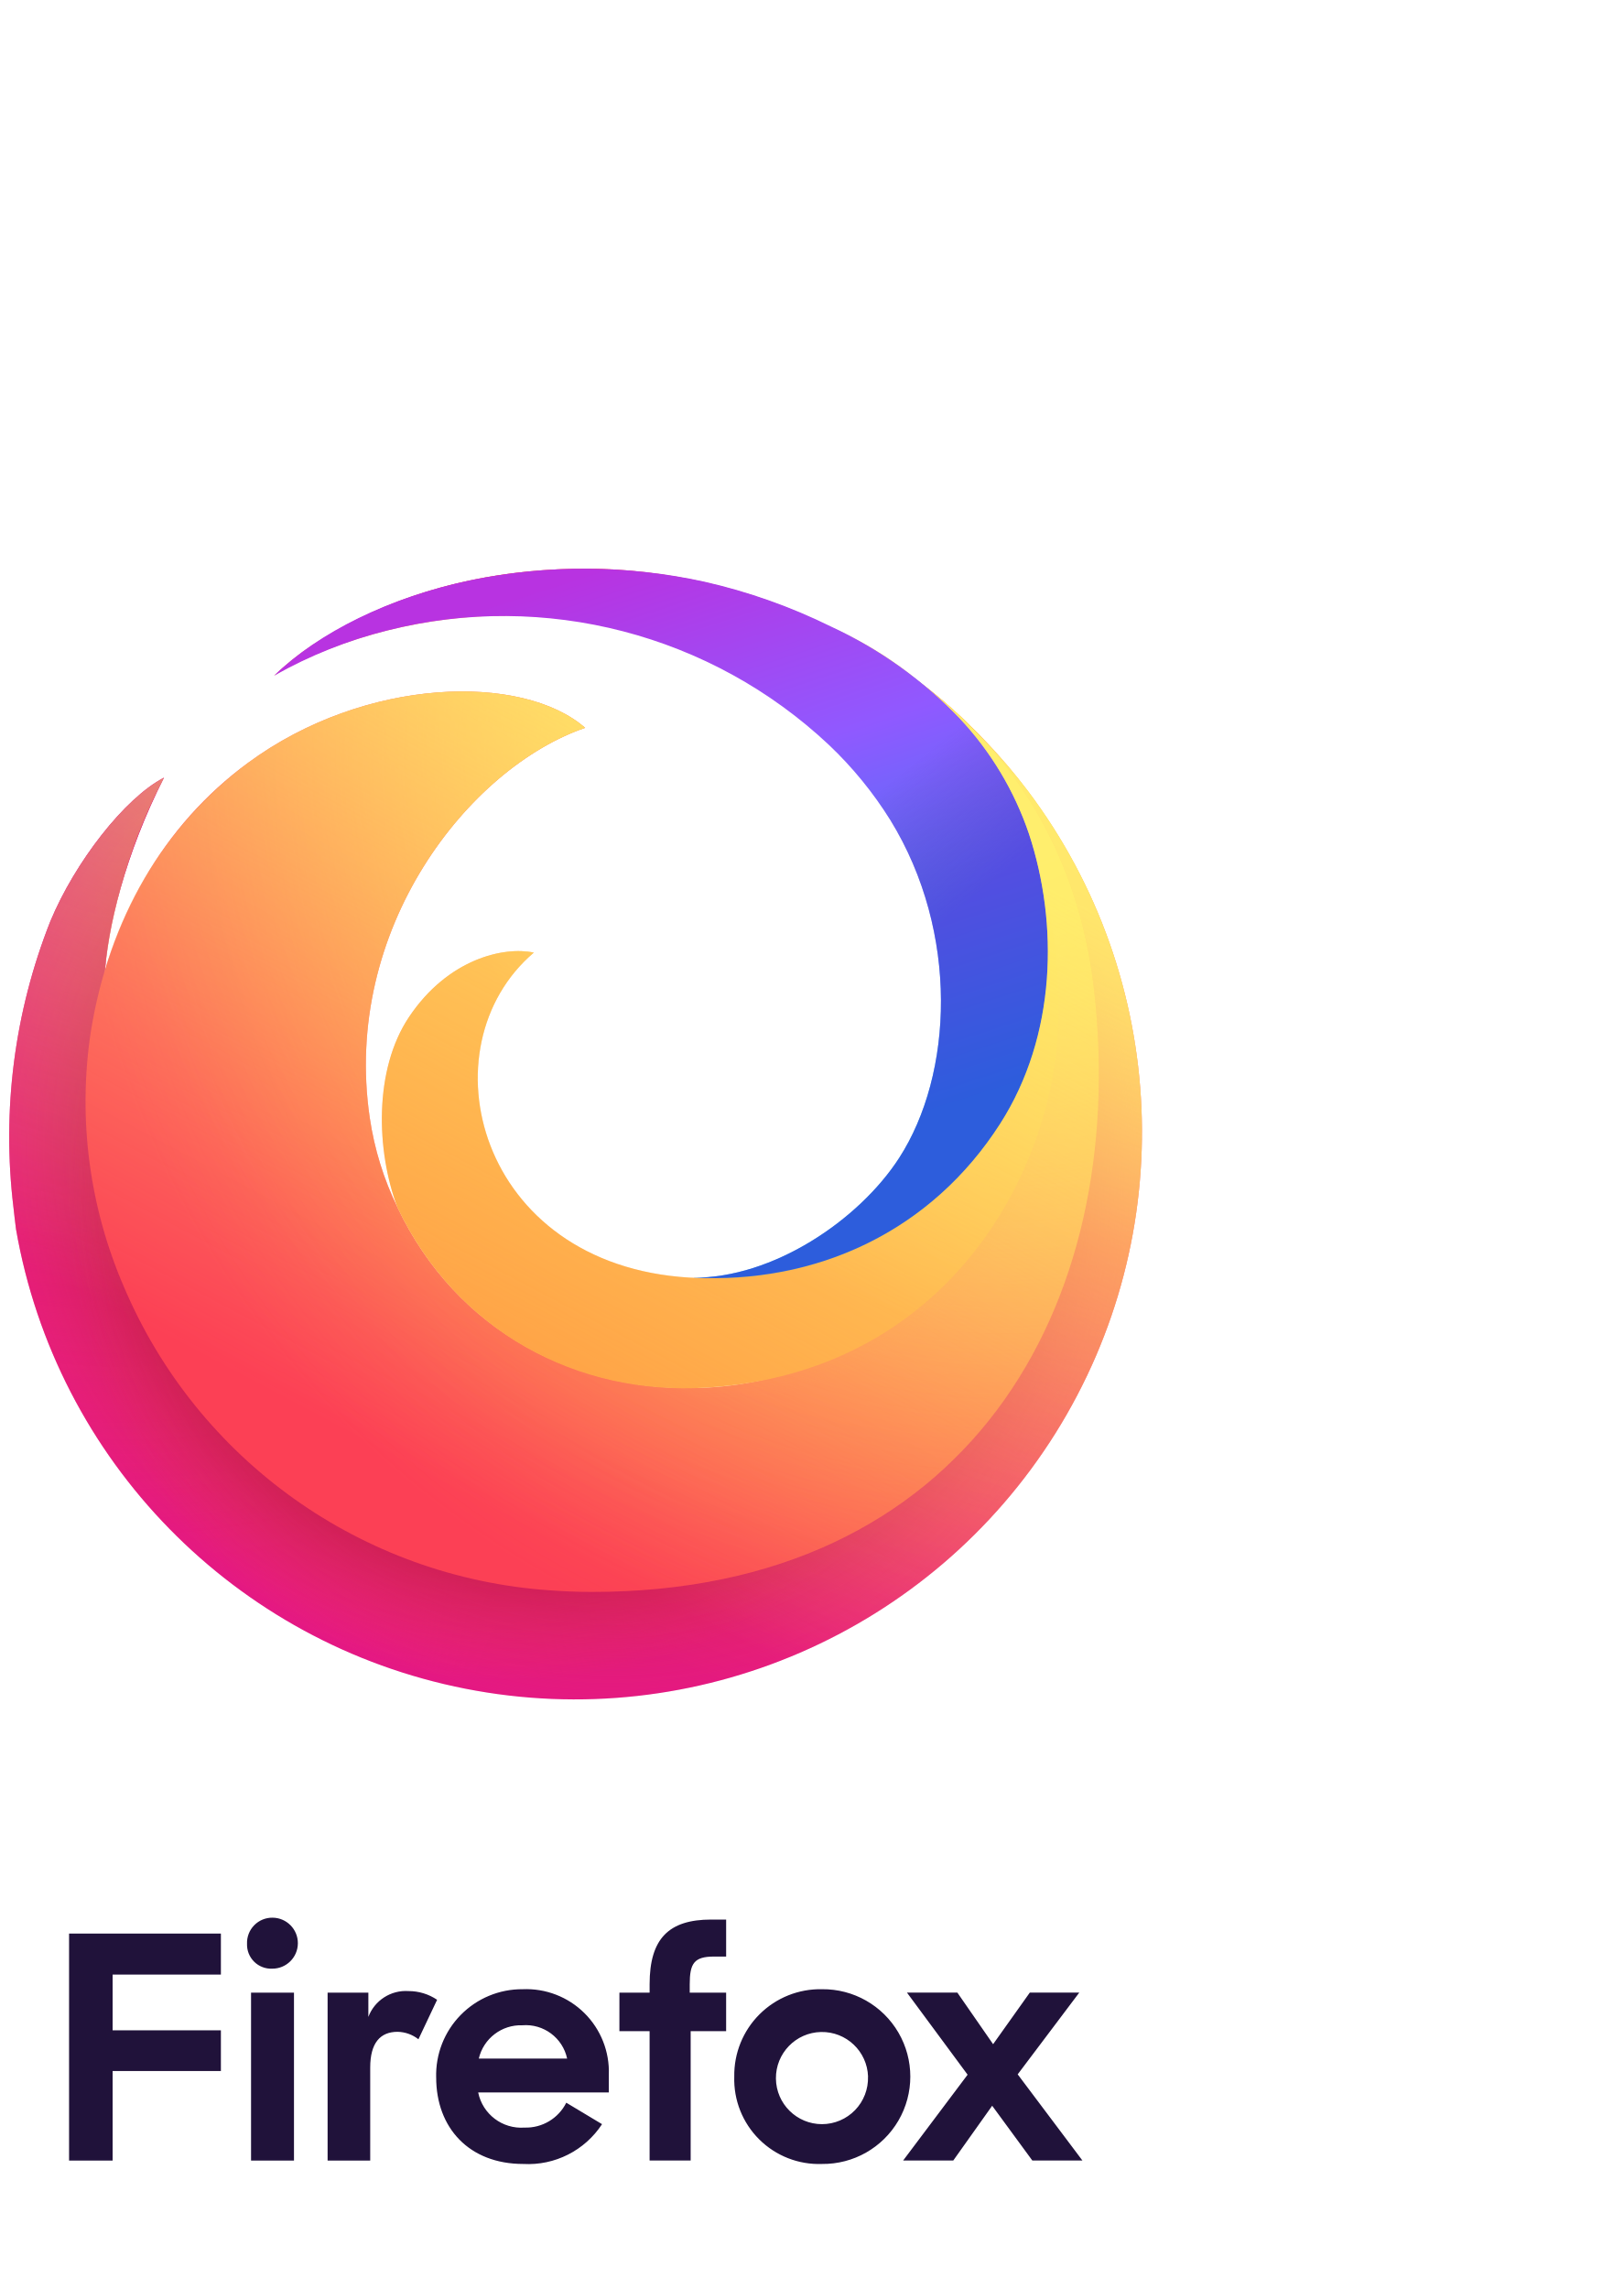
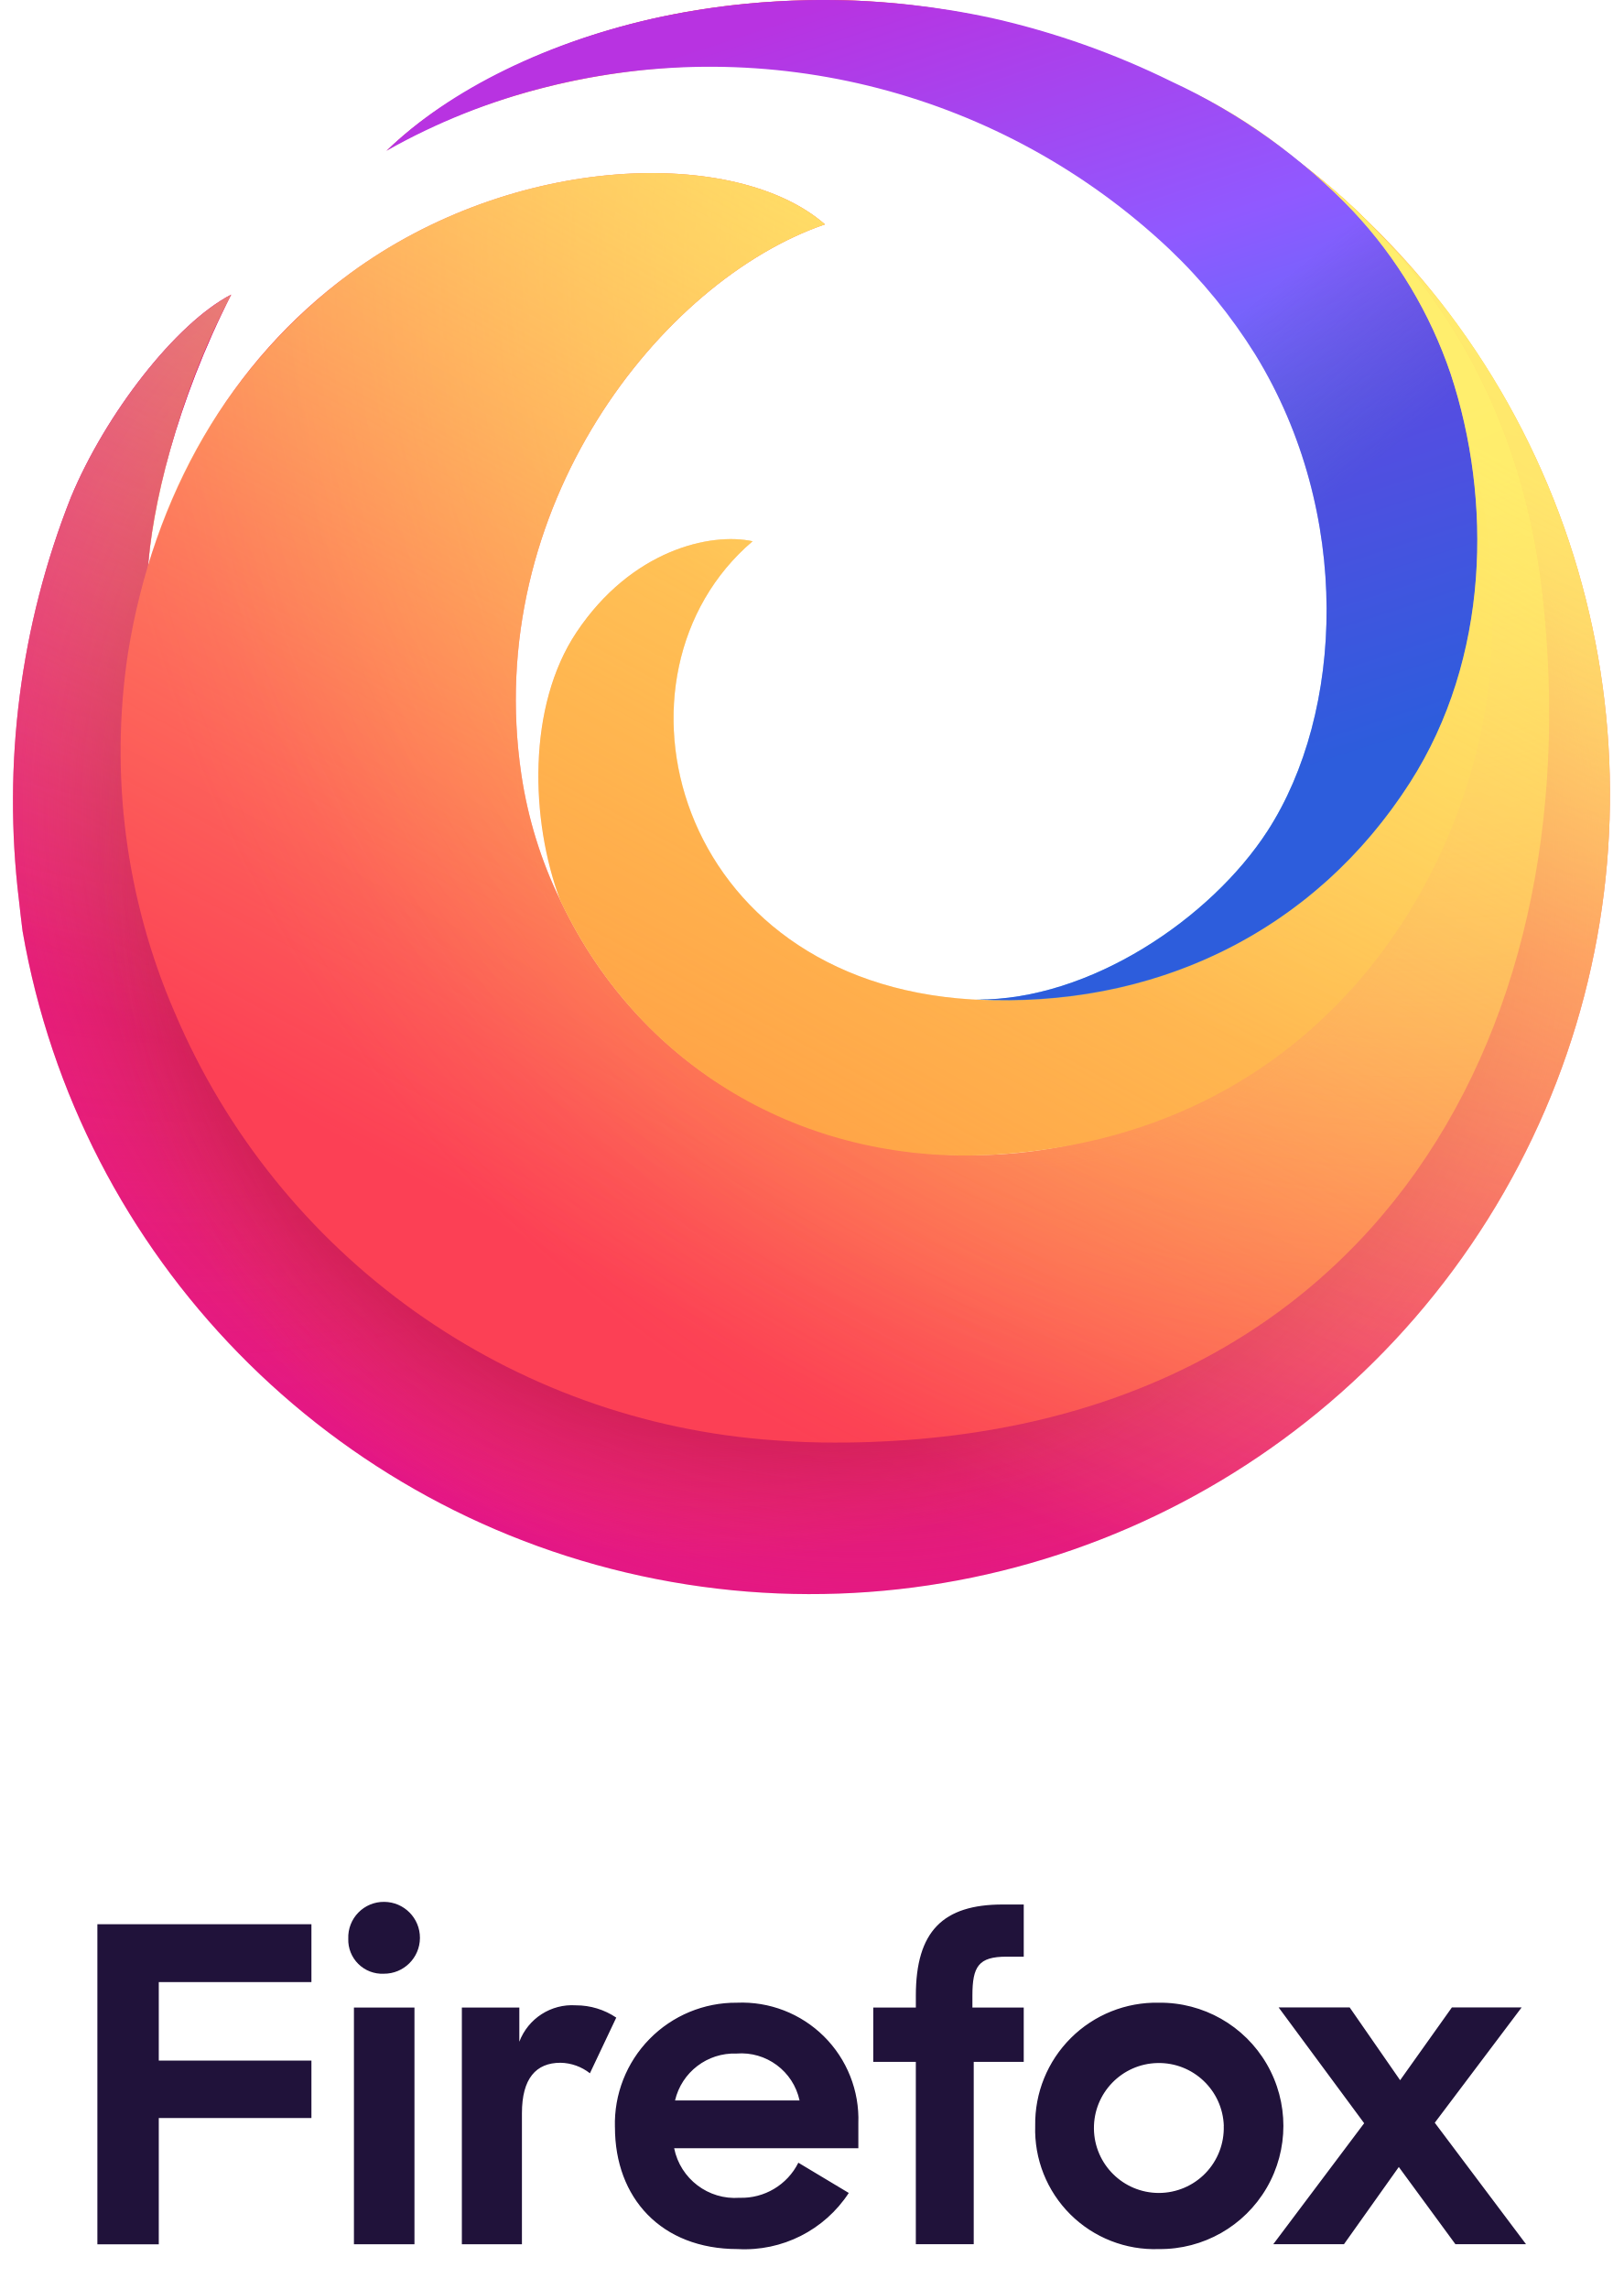
- <svg xmlns="http://www.w3.org/2000/svg" height="172" width="122" viewBox="0 0 172 122">
+ <svg xmlns="http://www.w3.org/2000/svg" height="172" width="122" viewBox="0 0 122 172">
  <radialGradient id="a" cx="96%" cy="15%" r="90%">
    <stop offset="0" stop-color="#fff36e" />
    <stop offset=".5" stop-color="#fc4055" />
    <stop offset="1" stop-color="#e31587" />
  </radialGradient>
  <radialGradient id="b" cx="10%" cy="18%" r="70%">
    <stop offset="0" stop-color="#c60084" />
    <stop offset="1" stop-color="#fc4055" stop-opacity="0" />
  </radialGradient>
  <radialGradient id="c" cx="110%" cy="8%" r="133%">
    <stop offset="0" stop-color="#ffde67" stop-opacity=".6" />
    <stop offset=".66" stop-color="#fc4055" stop-opacity="0" />
  </radialGradient>
  <radialGradient id="d" cx="44%" cy="51%" r="175%">
    <stop offset=".15" stop-color="#810220" />
    <stop offset=".27" stop-color="#fc4055" stop-opacity="0" />
  </radialGradient>
  <radialGradient id="e" cx="53%" cy="55%" r="160%">
    <stop offset=".12" stop-color="#810220" />
    <stop offset=".3" stop-color="#fc4055" stop-opacity="0" />
  </radialGradient>
  <radialGradient id="f" cx="90%" cy="11%" r="111%">
    <stop offset="0" stop-color="#ff9640" />
    <stop offset=".8" stop-color="#fc4055" />
  </radialGradient>
  <radialGradient id="g" cx="91%" cy="18%" r="113%">
    <stop offset=".09" stop-color="#ffde67" />
    <stop offset=".82" stop-color="#ff9640" stop-opacity="0" />
  </radialGradient>
  <radialGradient id="h" cx="63%" cy="49%" r="54%">
    <stop offset=".36" stop-color="#fc4055" />
    <stop offset=".59" stop-color="#ff9640" stop-opacity="0" />
  </radialGradient>
  <radialGradient id="i" cx="53%" cy="52%" r="54%">
    <stop offset=".22" stop-color="#fc4055" stop-opacity=".8" />
    <stop offset=".47" stop-color="#ff9640" stop-opacity="0" />
  </radialGradient>
  <radialGradient id="j" cx="109%" cy="2%" r="170%">
    <stop offset=".05" stop-color="#fff36e" />
    <stop offset=".55" stop-color="#ff9640" />
    <stop offset=".7" stop-color="#ff9640" />
  </radialGradient>
  <linearGradient id="k" x1="50%" y1="-3%" x2="79%" y2="79%">
    <stop offset="0" stop-color="#b833e1" />
    <stop offset=".37" stop-color="#9059ff" />
    <stop offset="1" stop-color="#0090ed" />
  </linearGradient>
  <linearGradient id="l" x1="85%" y1="51%" x2="32%" y2="-10%">
    <stop offset="0" stop-color="#592acb" stop-opacity=".5" />
    <stop offset=".24" stop-color="#722291" stop-opacity="0" />
  </linearGradient>
  <linearGradient id="m" x1="75%" y1="9%" x2="21%" y2="99%">
    <stop offset="0" stop-color="#fff36e" stop-opacity=".8" />
    <stop offset=".09" stop-color="#fff36e" stop-opacity=".7" />
    <stop offset=".75" stop-color="#fff36e" stop-opacity="0" />
  </linearGradient>
  <path d="M108.916 23.551A59.21 59.21 0 0 0 63.382.013c-13.93-.278-23.555 3.908-29 7.274C41.667 3.061 52.209.665 61.44.782c23.747.3 49.249 16.473 53.036 45.621 4.348 33.459-18.955 61.385-51.739 61.469-36.068.093-58-31.843-52.271-60.528.286-1.432.143-2.825.621-4.179.273-5.044 2.178-12.95 6.288-21.027-4.152 2.148-9.441 8.946-12.052 15.243a62.038 62.038 0 0 0-3.9 30.262c.09.778.171 1.553.273 2.324a60.093 60.093 0 1 0 107.22-46.416z" fill="url(#a)" />
  <path d="M108.916 23.551A59.21 59.21 0 0 0 63.382.013c-13.93-.278-23.555 3.908-29 7.274C41.667 3.061 52.209.665 61.44.782c23.747.3 49.249 16.473 53.036 45.621 4.348 33.459-18.955 61.385-51.739 61.469-36.068.093-58-31.843-52.271-60.528.286-1.432.143-2.825.621-4.179.273-5.044 2.178-12.95 6.288-21.027-4.152 2.148-9.441 8.946-12.052 15.243a62.038 62.038 0 0 0-3.9 30.262c.09.778.171 1.553.273 2.324a60.093 60.093 0 1 0 107.22-46.416z" fill="url(#b)" opacity=".67" />
  <path d="M108.916 23.551A59.21 59.21 0 0 0 63.382.013c-13.93-.278-23.555 3.908-29 7.274C41.667 3.061 52.209.665 61.44.782c23.747.3 49.249 16.473 53.036 45.621 4.348 33.459-18.955 61.385-51.739 61.469-36.068.093-58-31.843-52.271-60.528.286-1.432.143-2.825.621-4.179.273-5.044 2.178-12.95 6.288-21.027-4.152 2.148-9.441 8.946-12.052 15.243a62.038 62.038 0 0 0-3.9 30.262c.09.778.171 1.553.273 2.324a60.093 60.093 0 1 0 107.22-46.416z" fill="url(#c)" />
  <path d="M108.916 23.551A59.21 59.21 0 0 0 63.382.013c-13.93-.278-23.555 3.908-29 7.274C41.667 3.061 52.209.665 61.44.782c23.747.3 49.249 16.473 53.036 45.621 4.348 33.459-18.955 61.385-51.739 61.469-36.068.093-58-31.843-52.271-60.528.286-1.432.143-2.825.621-4.179.273-5.044 2.178-12.95 6.288-21.027-4.152 2.148-9.441 8.946-12.052 15.243a62.038 62.038 0 0 0-3.9 30.262c.09.778.171 1.553.273 2.324a60.093 60.093 0 1 0 107.22-46.416z" fill="url(#d)" />
  <path d="M108.916 23.551A59.21 59.21 0 0 0 63.382.013c-13.93-.278-23.555 3.908-29 7.274C41.667 3.061 52.209.665 61.44.782c23.747.3 49.249 16.473 53.036 45.621 4.348 33.459-18.955 61.385-51.739 61.469-36.068.093-58-31.843-52.271-60.528.286-1.432.143-2.825.621-4.179.273-5.044 2.178-12.95 6.288-21.027-4.152 2.148-9.441 8.946-12.052 15.243a62.038 62.038 0 0 0-3.9 30.262c.09.778.171 1.553.273 2.324a60.093 60.093 0 1 0 107.22-46.416z" fill="url(#e)" />
  <path d="M115.937 44.739C112.56 14.277 85.394.585 61.44.782c-9.231.076-19.773 2.279-27.059 6.505a29.557 29.557 0 0 0-5.339 4.054c.193-.16.77-.635 1.727-1.292l.1-.066.083-.056a39.949 39.949 0 0 1 11.534-5.358A65.225 65.225 0 0 1 62.26 2.257a49.879 49.879 0 0 1 46.875 47.982c.551 19.809-15.663 35.607-34.353 36.522-13.593.665-26.4-5.912-32.655-19.071a32.5 32.5 0 0 1-2.945-9.5C36.217 38.165 49.665 21.088 62 16.86c-6.653-5.811-23.322-5.417-35.728 3.71-8.939 6.573-14.735 16.574-16.655 28.505a49.423 49.423 0 0 0 3.51 27 52.96 52.96 0 0 0 45.135 32.156q2.232.169 4.475.169c39.693.005 56.917-30.126 53.2-63.661z" fill="url(#f)" />
  <path d="M115.937 44.739C112.56 14.277 85.394.585 61.44.782c-9.231.076-19.773 2.279-27.059 6.505a29.557 29.557 0 0 0-5.339 4.054c.193-.16.77-.635 1.727-1.292l.1-.066.083-.056a39.949 39.949 0 0 1 11.534-5.358A65.225 65.225 0 0 1 62.26 2.257a49.879 49.879 0 0 1 46.875 47.982c.551 19.809-15.663 35.607-34.353 36.522-13.593.665-26.4-5.912-32.655-19.071a32.5 32.5 0 0 1-2.945-9.5C36.217 38.165 49.665 21.088 62 16.86c-6.653-5.811-23.322-5.417-35.728 3.71-8.939 6.573-14.735 16.574-16.655 28.505a49.423 49.423 0 0 0 3.51 27 52.96 52.96 0 0 0 45.135 32.156q2.232.169 4.475.169c39.693.005 56.917-30.126 53.2-63.661z" fill="url(#g)" />
  <path d="M115.937 44.739C112.56 14.277 85.394.585 61.44.782c-9.231.076-19.773 2.279-27.059 6.505a29.557 29.557 0 0 0-5.339 4.054c.193-.16.77-.635 1.727-1.292l.1-.066.083-.056a39.949 39.949 0 0 1 11.534-5.358A65.225 65.225 0 0 1 62.26 2.257a49.879 49.879 0 0 1 46.875 47.982c.551 19.809-15.663 35.607-34.353 36.522-13.593.665-26.4-5.912-32.655-19.071a32.5 32.5 0 0 1-2.945-9.5C36.217 38.165 49.665 21.088 62 16.86c-6.653-5.811-23.322-5.417-35.728 3.71-8.939 6.573-14.735 16.574-16.655 28.505a49.423 49.423 0 0 0 3.51 27 52.96 52.96 0 0 0 45.135 32.156q2.232.169 4.475.169c39.693.005 56.917-30.126 53.2-63.661z" fill="url(#h)" opacity=".53" />
  <path d="M115.937 44.739C112.56 14.277 85.394.585 61.44.782c-9.231.076-19.773 2.279-27.059 6.505a29.557 29.557 0 0 0-5.339 4.054c.193-.16.77-.635 1.727-1.292l.1-.066.083-.056a39.949 39.949 0 0 1 11.534-5.358A65.225 65.225 0 0 1 62.26 2.257a49.879 49.879 0 0 1 46.875 47.982c.551 19.809-15.663 35.607-34.353 36.522-13.593.665-26.4-5.912-32.655-19.071a32.5 32.5 0 0 1-2.945-9.5C36.217 38.165 49.665 21.088 62 16.86c-6.653-5.811-23.322-5.417-35.728 3.71-8.939 6.573-14.735 16.574-16.655 28.505a49.423 49.423 0 0 0 3.51 27 52.96 52.96 0 0 0 45.135 32.156q2.232.169 4.475.169c39.693.005 56.917-30.126 53.2-63.661z" fill="url(#i)" opacity=".53" />
  <path d="M74.782 86.761c25.653-1.561 36.63-22.795 37.318-37.868C113.174 25.354 99.207-.03 62.26 2.257a65.225 65.225 0 0 0-19.774 2.312 43.317 43.317 0 0 0-11.539 5.358l-.083.056-.1.066q-.861.6-1.685 1.263c1.028-.7 13.769-8.227 31.471-5.9 21.207 2.783 40.6 19.286 40.6 41.06 0 16.753-12.947 29.543-28.106 28.63-22.523-1.357-28.2-24.452-16.484-34.431-3.159-.681-9.1.652-13.23 6.832-3.709 5.546-3.5 14.115-1.211 20.191C48.385 80.849 61.2 87.587 74.782 86.761z" fill="url(#j)" />
  <path d="M109.023 28.089a33.676 33.676 0 0 0-7.323-12.216 45.32 45.32 0 0 0-13.642-9.74A60.746 60.746 0 0 0 74.649 1.38 59.728 59.728 0 0 0 49.8 1.235c-8.524 1.8-16.02 5.487-20.761 10.1a48.112 48.112 0 0 1 12.046-4.8 50.346 50.346 0 0 1 46.76 12.149 40.5 40.5 0 0 1 6.493 7.954c7.343 11.938 6.648 26.946.923 35.8C91.009 69.007 81.9 75.176 73.4 75.109c13.04.684 25.2-4.809 32.57-16.309 5.983-9.336 6.187-21.217 3.053-30.711z" fill="url(#k)" />
  <path d="M109.023 28.089a33.676 33.676 0 0 0-7.323-12.216 45.32 45.32 0 0 0-13.642-9.74A60.746 60.746 0 0 0 74.649 1.38 59.728 59.728 0 0 0 49.8 1.235c-8.524 1.8-16.02 5.487-20.761 10.1a48.112 48.112 0 0 1 12.046-4.8 50.346 50.346 0 0 1 46.76 12.149 40.5 40.5 0 0 1 6.493 7.954c7.343 11.938 6.648 26.946.923 35.8C91.009 69.007 81.9 75.176 73.4 75.109c13.04.684 25.2-4.809 32.57-16.309 5.983-9.336 6.187-21.217 3.053-30.711z" fill="url(#l)" />
  <path d="M7.318 144.59h16.087v4.349H11.933v5.9h11.472v4.315H11.933v9.488H7.318zm21.559-1.68a2.7 2.7 0 0 1-.033 5.4 2.552 2.552 0 0 1-2.67-2.636 2.668 2.668 0 0 1 2.703-2.764zm-2.277 7.939h4.549v17.789H26.6zm17.735 4.941a3.681 3.681 0 0 0-2.209-.79c-1.846 0-2.9 1.186-2.9 3.788v9.85h-4.515v-17.789h4.319v2.57a4.241 4.241 0 0 1 4.252-2.735 5.4 5.4 0 0 1 3.033.923zm1.879 4.052a9.1 9.1 0 0 1 9.164-9.355 8.757 8.757 0 0 1 9.131 9.059v1.877H50.666a4.659 4.659 0 0 0 4.911 3.723A4.771 4.771 0 0 0 60 162.51l3.79 2.273A9.348 9.348 0 0 1 55.446 169c-5.769 0-9.23-3.854-9.23-9.158zm4.516-2.009h9.361a4.484 4.484 0 0 0-4.746-3.525 4.572 4.572 0 0 0-4.613 3.525zm14.9-6.984h3.2v-.889c0-4.843 2.044-6.852 6.527-6.852h1.582v3.92h-1.287c-2.109 0-2.571.725-2.571 2.932v.889h3.857v4.085H73.18v13.7h-4.351v-13.7h-3.2zm12.17 8.894a9.11 9.11 0 0 1 9.3-9.256 9.257 9.257 0 1 1 0 18.513 8.976 8.976 0 0 1-9.3-9.257zm14.175 0a4.882 4.882 0 1 0-4.879 5.04 4.884 4.884 0 0 0 4.874-5.04zm10.548-.2l-6.428-8.7h5.34l3.791 5.468 3.89-5.468h5.241l-6.527 8.664 6.857 9.125h-5.308l-4.252-5.8-4.12 5.8h-5.313z" fill="#20123a" />
  <path d="M108.916 23.551a59.761 59.761 0 0 0-5.223-5.973 46.989 46.989 0 0 0-4.765-4.389 36.754 36.754 0 0 1 2.773 2.684 33.681 33.681 0 0 1 7.322 12.215c3.134 9.495 2.93 21.376-3.053 30.708-7.129 11.12-18.736 16.61-31.282 16.342-.543 0-1.087-.007-1.636-.04-22.523-1.357-28.2-24.452-16.484-34.431-3.159-.681-9.1.652-13.23 6.832-3.709 5.546-3.5 14.115-1.211 20.191a32.5 32.5 0 0 1-2.945-9.5C36.217 38.166 49.665 21.088 62 16.86c-6.654-5.811-23.323-5.417-35.729 3.71a41.772 41.772 0 0 0-15.131 21.9 57.775 57.775 0 0 1 6.238-20.328c-4.152 2.148-9.441 8.946-12.052 15.243a62.041 62.041 0 0 0-3.9 30.263c.09.777.171 1.552.273 2.323a60.093 60.093 0 1 0 107.217-46.42z" fill="url(#m)" />
</svg>
